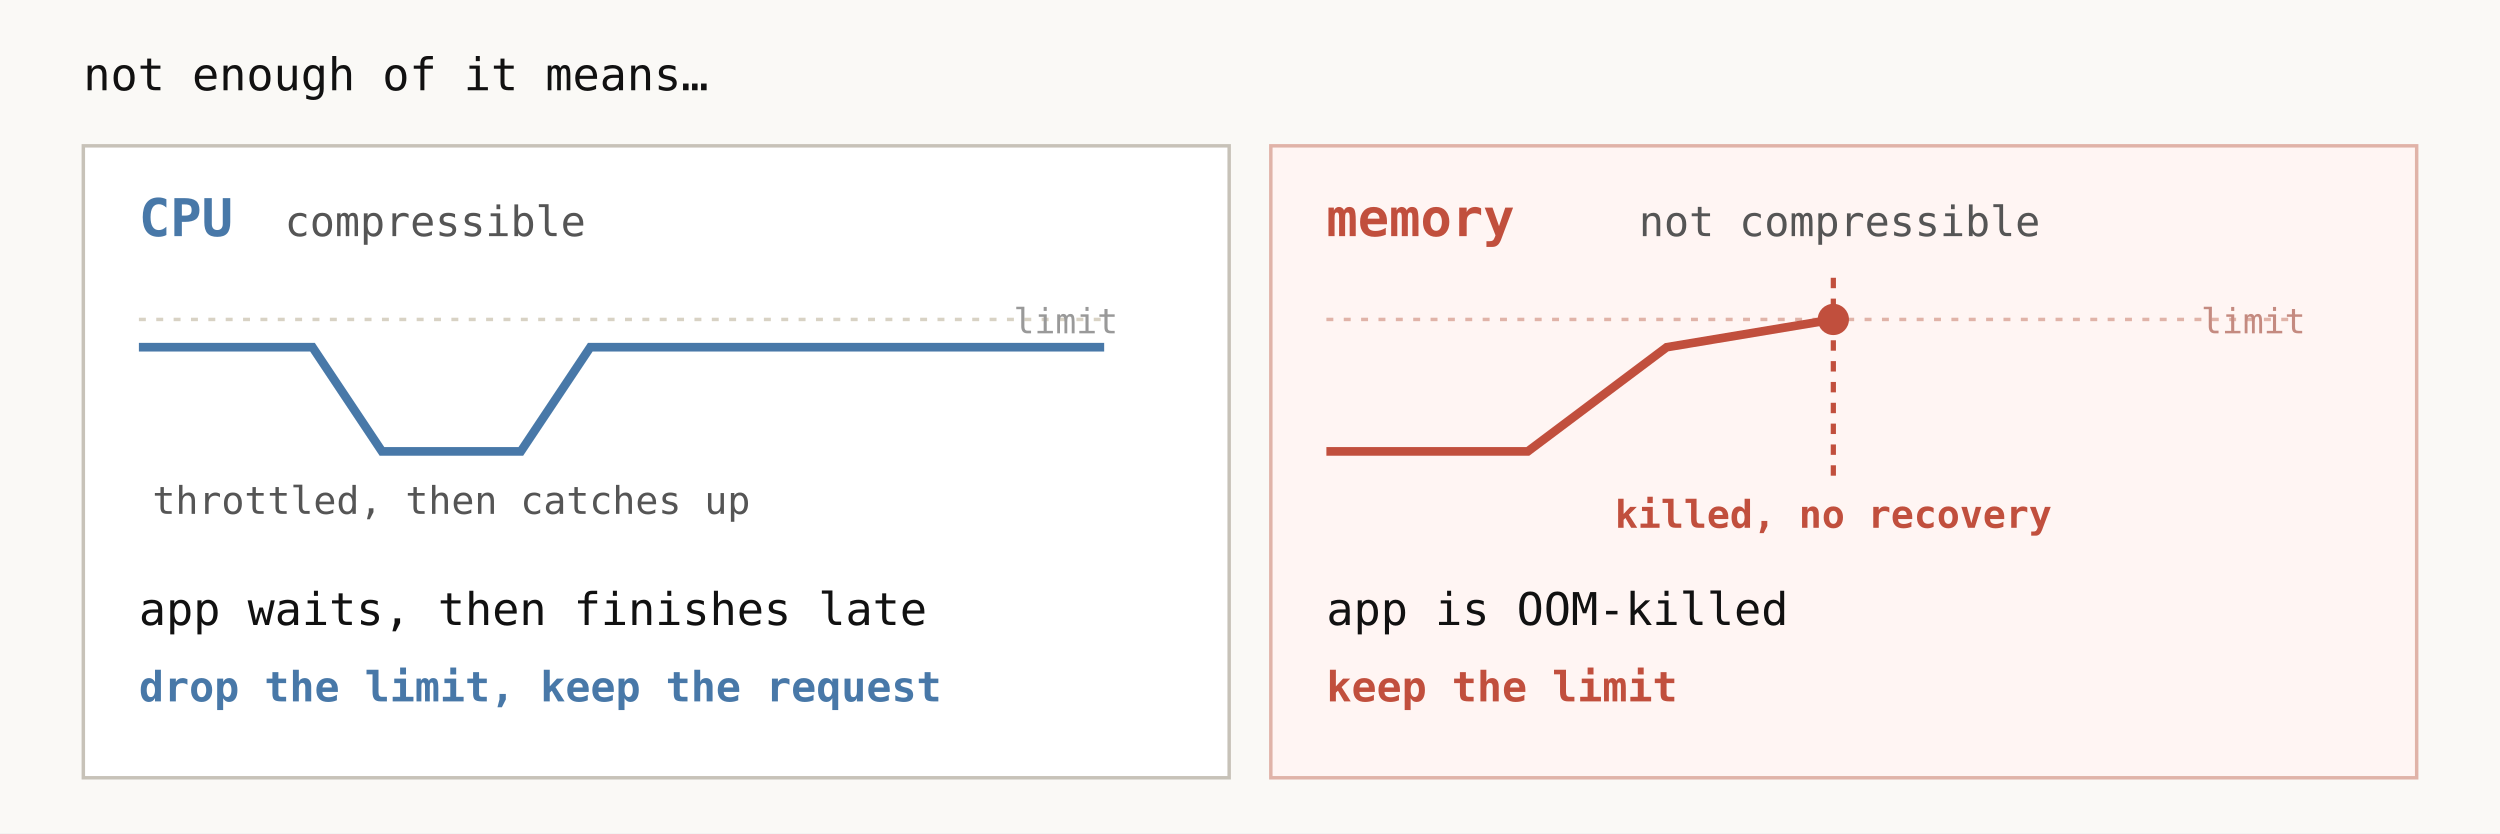
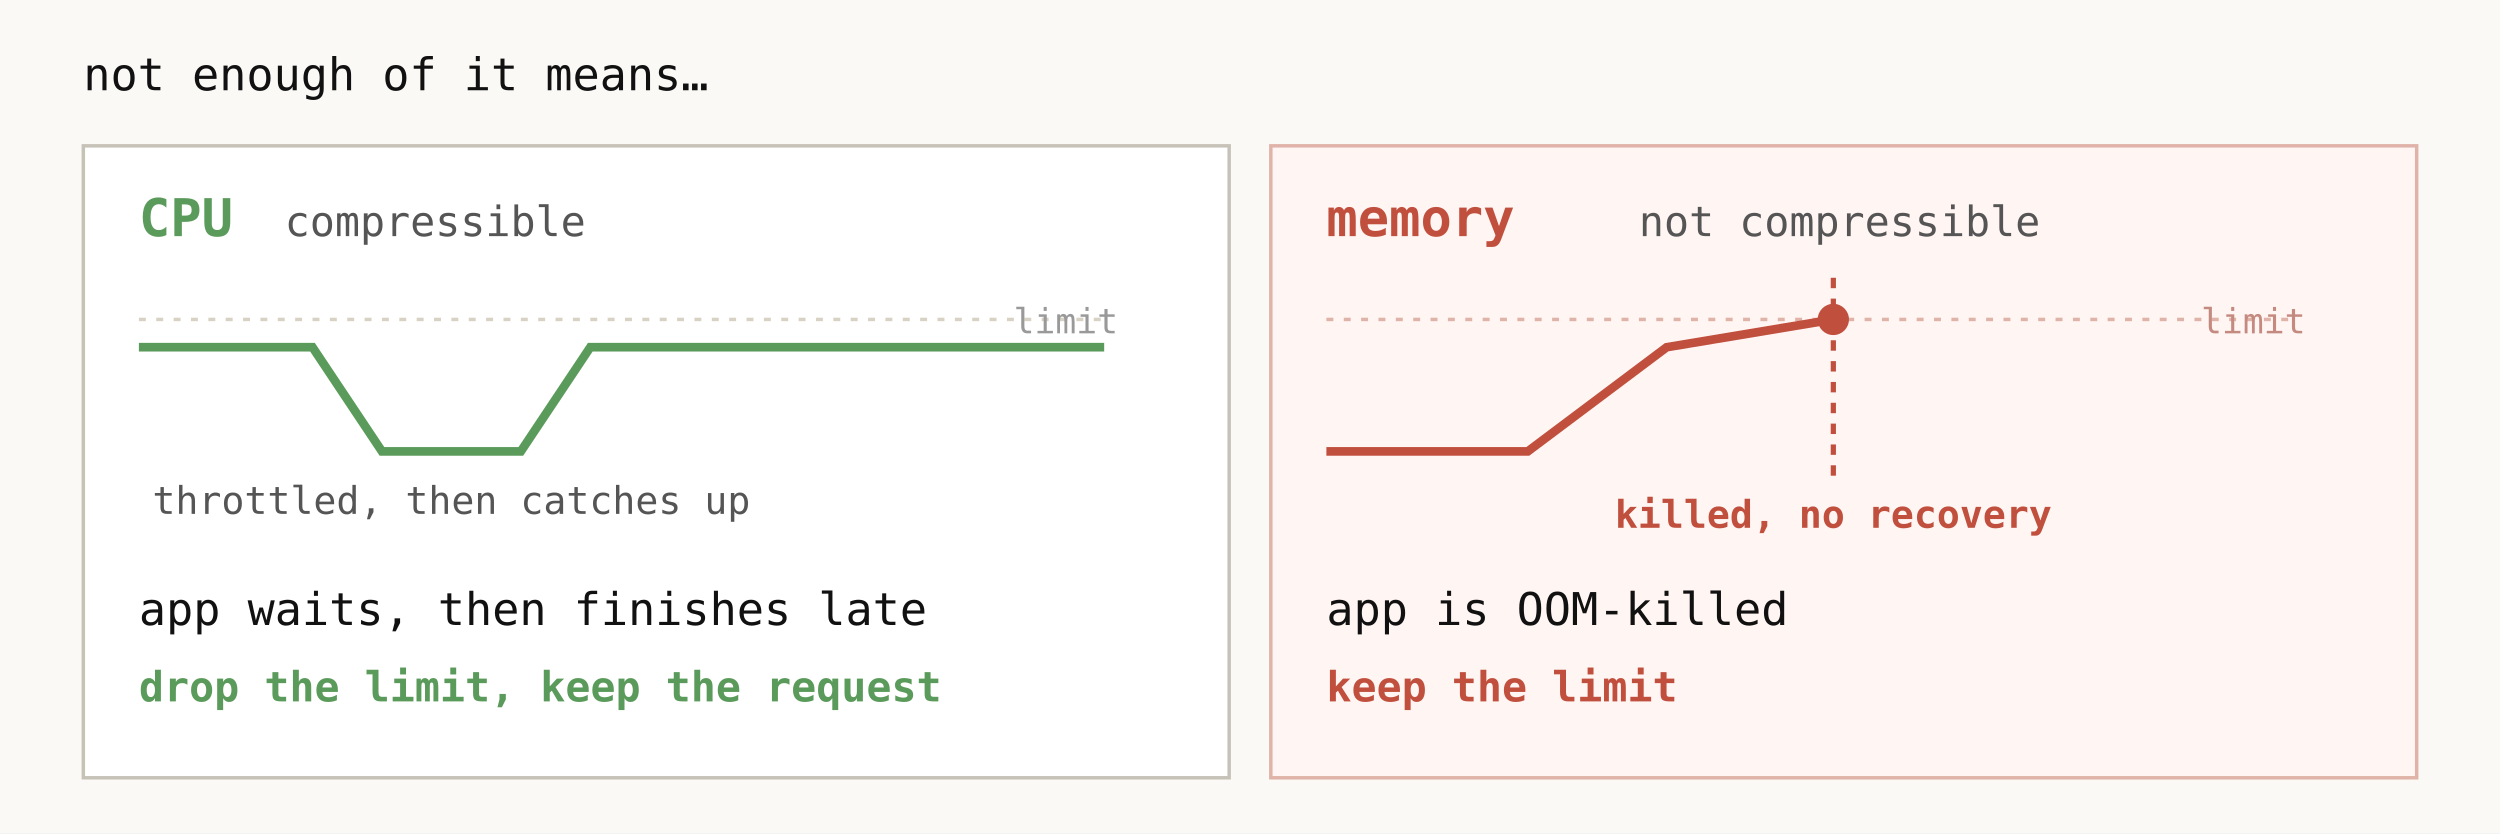
<svg xmlns="http://www.w3.org/2000/svg" width="720" height="240" viewBox="0 0 720 240">
  <rect width="720" height="240" fill="#faf9f6" />
  <text x="24" y="26" font-family="ui-monospace, SFMono-Regular, Menlo, monospace" font-size="13" fill="#111111">not enough of it means…</text>
  <rect x="24" y="42" width="330" height="182" fill="#ffffff" stroke="#c7c2b8" />
-   <text x="40" y="68" font-family="ui-monospace, SFMono-Regular, Menlo, monospace" font-size="15" font-weight="bold" fill="#4878a8">CPU</text>
+   <text x="40" y="68" font-family="ui-monospace, SFMono-Regular, Menlo, monospace" font-size="15" font-weight="bold" fill="#5a9a5a">CPU</text>
  <text x="40" y="68" font-family="ui-monospace, SFMono-Regular, Menlo, monospace" font-size="12" fill="#555555" text-anchor="start" dx="42">compressible</text>
  <line x1="40" y1="92" x2="318" y2="92" stroke="#d8d2c4" stroke-width="1" stroke-dasharray="2,3" />
  <text x="322" y="96" font-family="ui-monospace, SFMono-Regular, Menlo, monospace" font-size="10" fill="#999999" text-anchor="end">limit</text>
-   <path d="M 40 100 L 90 100 L 110 130 L 150 130 L 170 100 L 318 100" fill="none" stroke="#4878a8" stroke-width="2.5" />
+   <path d="M 40 100 L 90 100 L 110 130 L 150 130 L 170 100 L 318 100" fill="none" stroke="#5a9a5a" stroke-width="2.5" />
  <text x="130" y="148" font-family="ui-monospace, SFMono-Regular, Menlo, monospace" font-size="11" fill="#555555" text-anchor="middle">throttled, then catches up</text>
  <text x="40" y="180" font-family="ui-monospace, SFMono-Regular, Menlo, monospace" font-size="13" fill="#111111">app waits, then finishes late</text>
-   <text x="40" y="202" font-family="ui-monospace, SFMono-Regular, Menlo, monospace" font-size="12" font-weight="bold" fill="#4878a8">drop the limit, keep the request</text>
+   <text x="40" y="202" font-family="ui-monospace, SFMono-Regular, Menlo, monospace" font-size="12" font-weight="bold" fill="#5a9a5a">drop the limit, keep the request</text>
  <rect x="366" y="42" width="330" height="182" fill="#fff5f3" stroke="#e0b3a8" />
  <text x="382" y="68" font-family="ui-monospace, SFMono-Regular, Menlo, monospace" font-size="15" font-weight="bold" fill="#c14f3d">memory</text>
  <text x="382" y="68" font-family="ui-monospace, SFMono-Regular, Menlo, monospace" font-size="12" fill="#555555" text-anchor="start" dx="90">not compressible</text>
  <line x1="382" y1="92" x2="660" y2="92" stroke="#e0b3a8" stroke-width="1" stroke-dasharray="2,3" />
  <text x="664" y="96" font-family="ui-monospace, SFMono-Regular, Menlo, monospace" font-size="10" fill="#c48a80" text-anchor="end">limit</text>
  <path d="M 382 130 L 440 130 L 480 100 L 528 92" fill="none" stroke="#c14f3d" stroke-width="2.5" />
  <circle cx="528" cy="92" r="4.5" fill="#c14f3d" />
  <line x1="528" y1="80" x2="528" y2="140" stroke="#c14f3d" stroke-width="1.5" stroke-dasharray="3,3" />
  <text x="528" y="152" font-family="ui-monospace, SFMono-Regular, Menlo, monospace" font-size="11" fill="#c14f3d" text-anchor="middle" font-weight="bold">killed, no recovery</text>
  <text x="382" y="180" font-family="ui-monospace, SFMono-Regular, Menlo, monospace" font-size="13" fill="#111111">app is OOM-killed</text>
  <text x="382" y="202" font-family="ui-monospace, SFMono-Regular, Menlo, monospace" font-size="12" font-weight="bold" fill="#c14f3d">keep the limit</text>
</svg>
